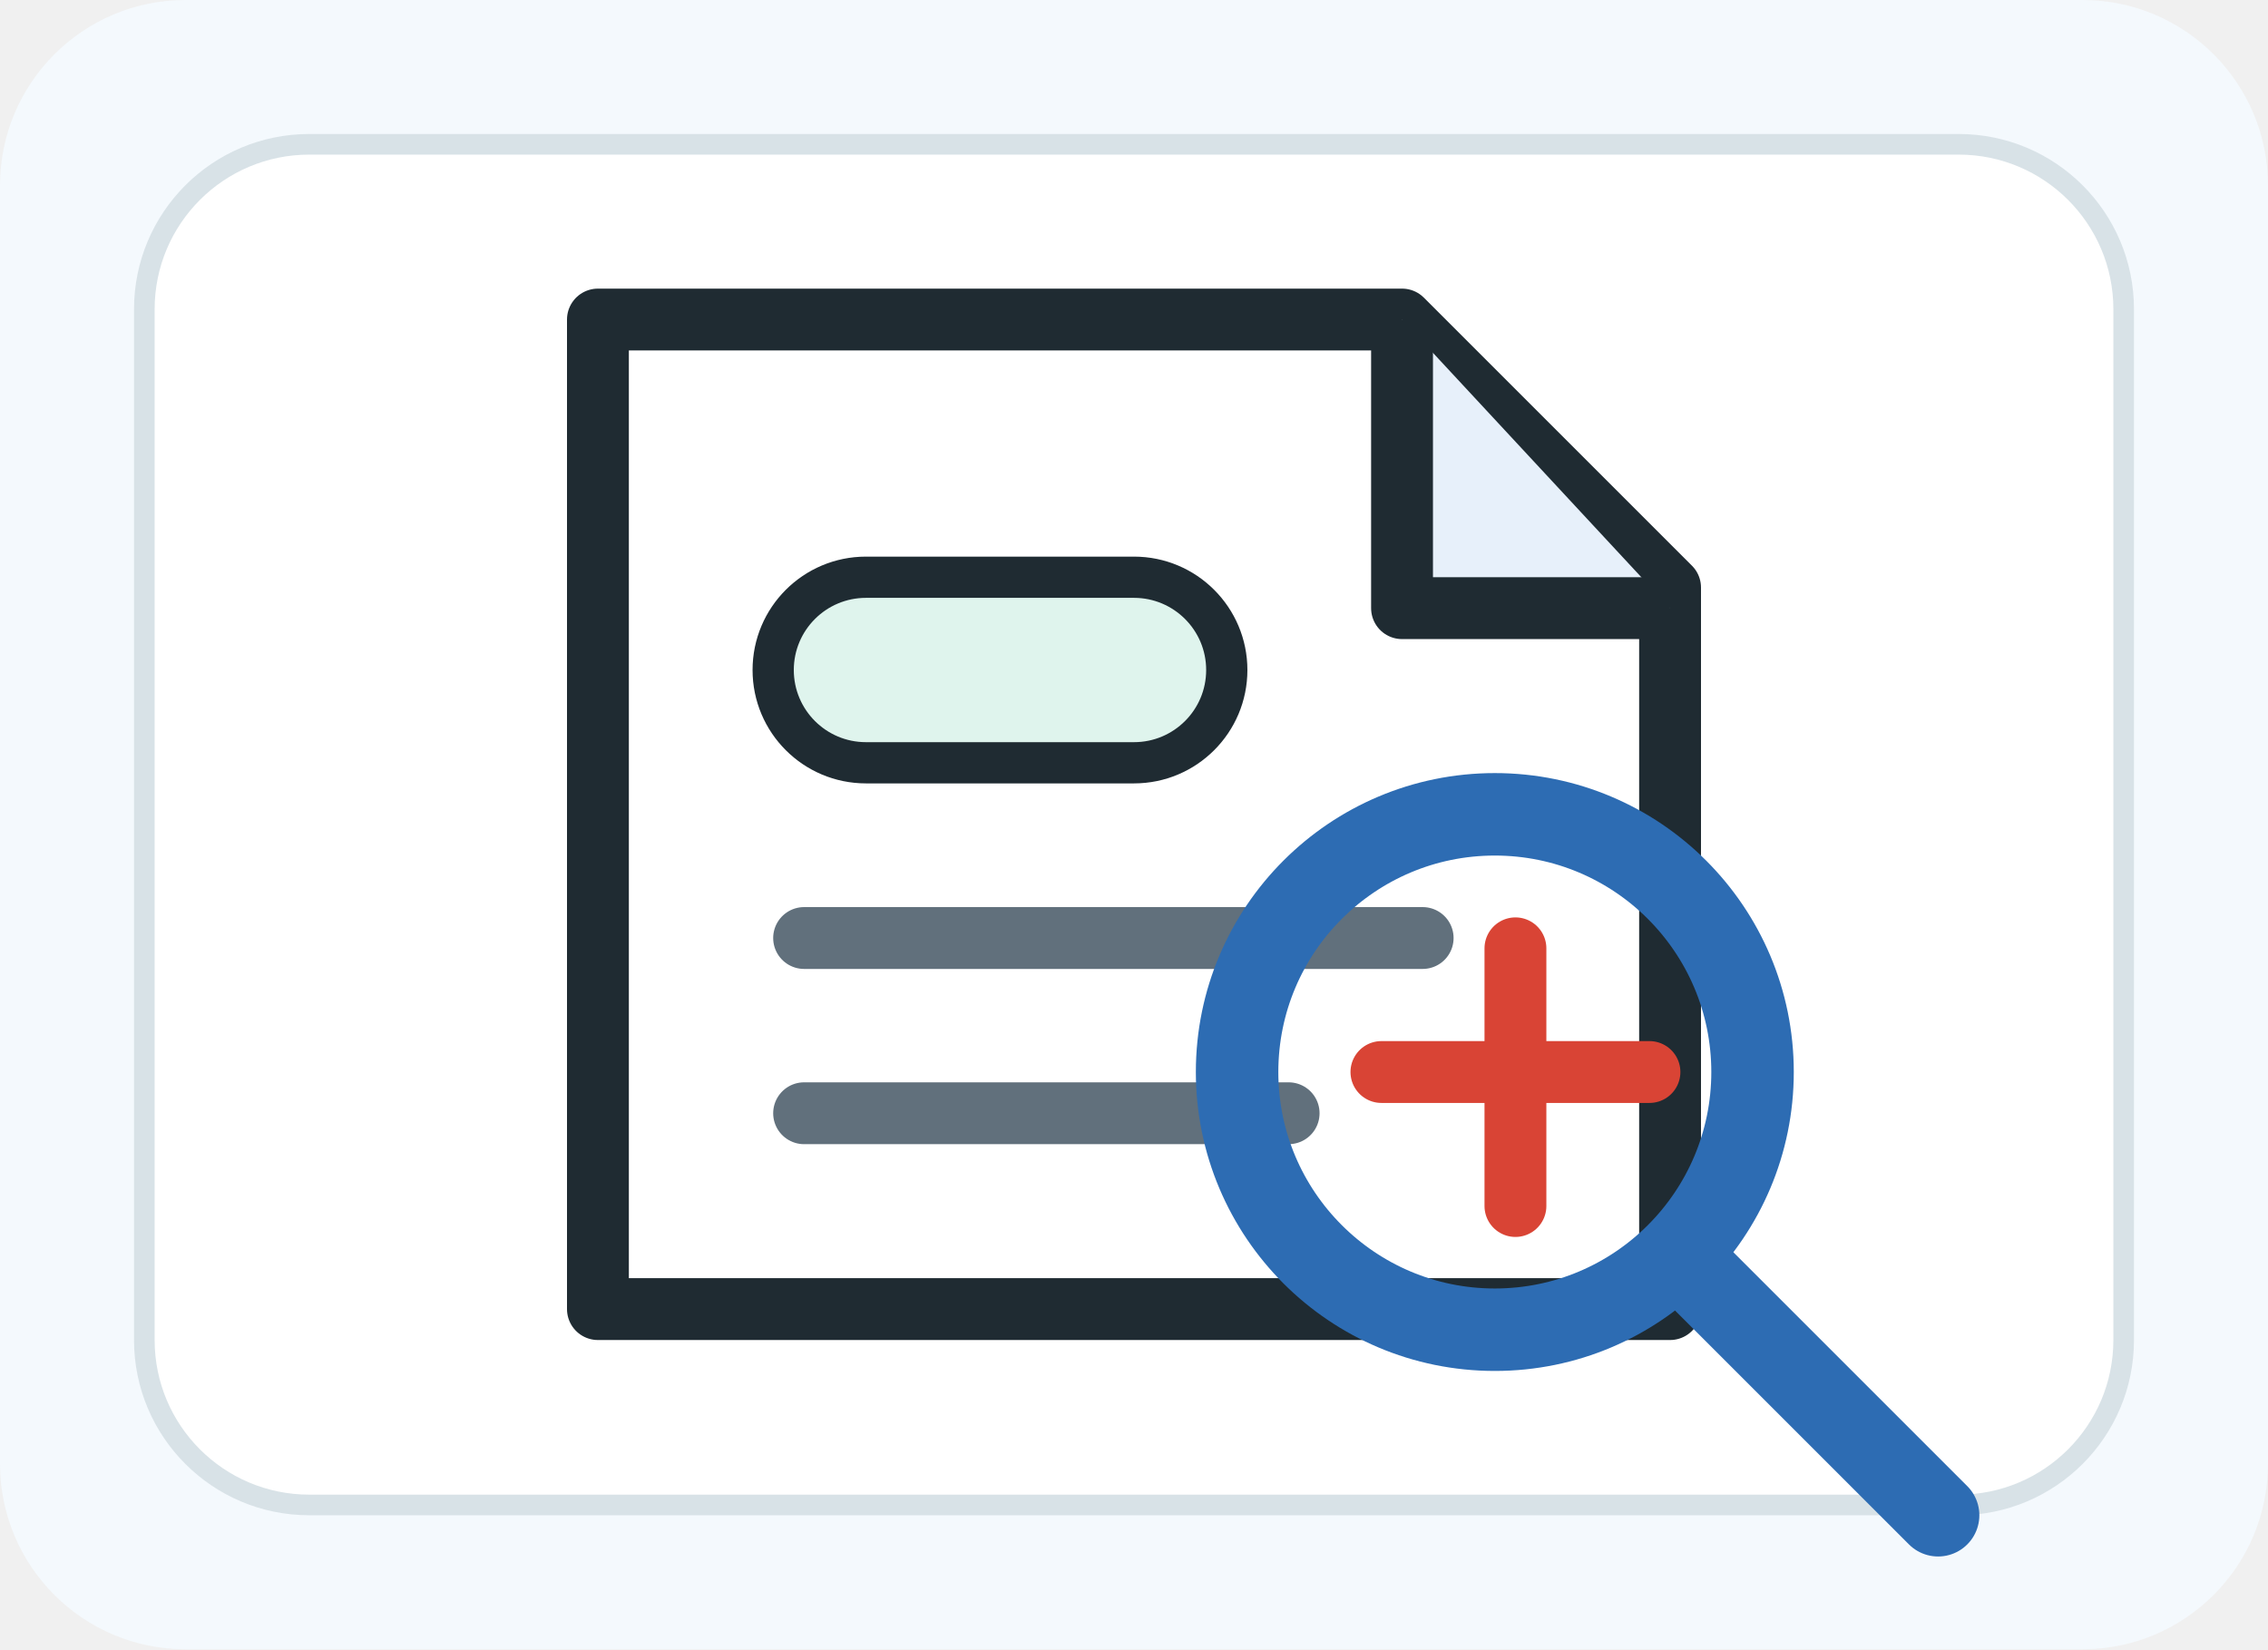
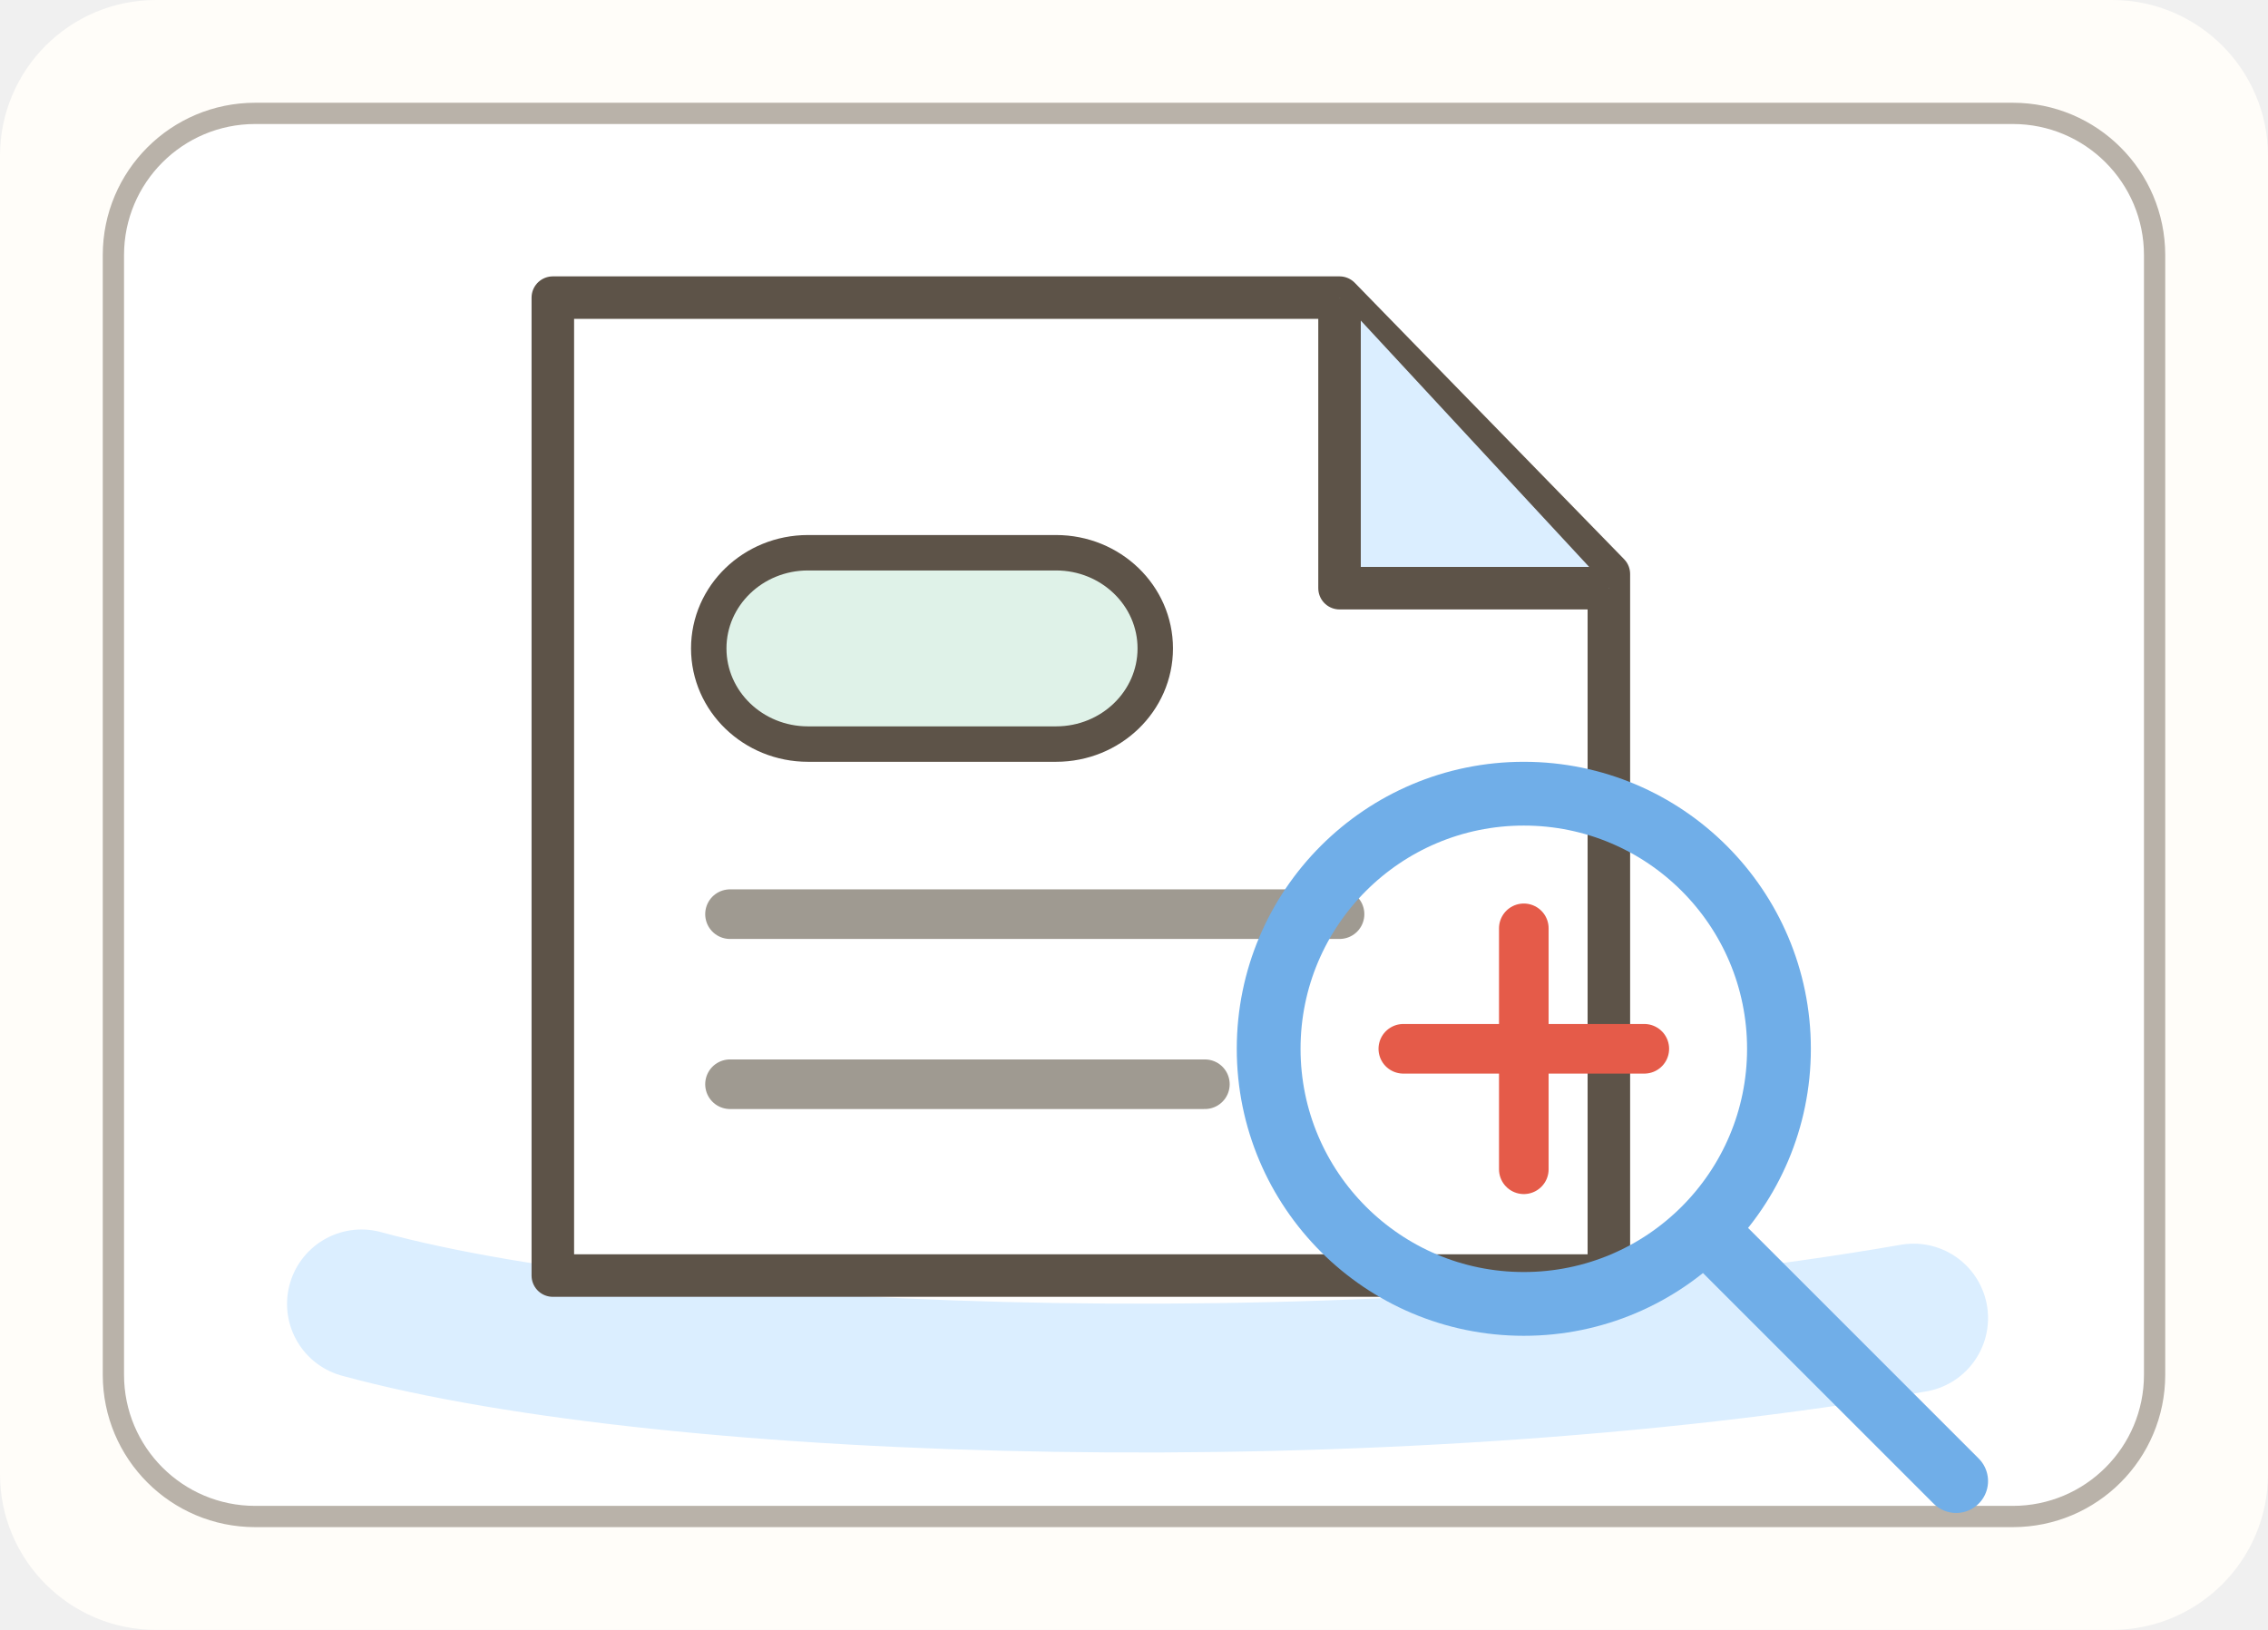
- <svg xmlns="http://www.w3.org/2000/svg" viewBox="0 0 220 160" role="img" aria-labelledby="title desc">
-   <rect width="220" height="160" rx="18" fill="#f4f9fd" />
-   <rect x="14" y="14" width="192" height="132" rx="16" fill="#ffffff" stroke="#d8e2e7" stroke-width="2" />
-   <path d="M58 31h78l26 26v70H58V31Z" fill="#ffffff" stroke="#1f2b32" stroke-width="6" stroke-linejoin="round" />
-   <path d="M136 31v28h26" fill="#e7f0fa" stroke="#1f2b32" stroke-width="6" stroke-linejoin="round" />
-   <rect x="75" y="56" width="44" height="18" rx="9" fill="#dff4ed" stroke="#1f2b32" stroke-width="4" />
-   <path d="M78 91h60M78 108h47" stroke="#61707c" stroke-width="6" stroke-linecap="round" />
-   <circle cx="145" cy="104" r="25" fill="none" stroke="#2d6cb3" stroke-width="8" />
-   <path d="M163 122l25 25" stroke="#2d6cb3" stroke-width="8" stroke-linecap="round" />
-   <path d="M147 92v25M134 104h26" stroke="#d94435" stroke-width="6" stroke-linecap="round" />
+ <svg xmlns="http://www.w3.org/2000/svg" viewBox="0 0 320 230" role="img" aria-labelledby="title desc">
+   <rect width="320" height="230" rx="22" fill="#fffdf9" />
+   <rect x="16" y="16" width="288" height="198" rx="20" fill="#ffffff" stroke="#b9b2a9" stroke-width="3" />
+   <path d="M51 184c44 12 144 15 219 2" fill="none" stroke="#dbeeff" stroke-width="21" stroke-linecap="round" />
+   <path d="M78 42h111l38 39v99H78V42Z" fill="#ffffff" stroke="#5d5348" stroke-width="6" stroke-linejoin="round" />
+   <path d="M189 42v41h38" fill="#dbeeff" stroke="#5d5348" stroke-width="6" stroke-linejoin="round" />
+   <rect x="100" y="78" width="63" height="27" rx="14" fill="#dff2e8" stroke="#5d5348" stroke-width="5" />
+   <path d="M103 129h86M103 153h67" stroke="#9f9a91" stroke-width="7" stroke-linecap="round" />
+   <circle cx="215" cy="148" r="36" fill="none" stroke="#70aee8" stroke-width="9" />
+   <path d="M241 174l35 35" stroke="#70aee8" stroke-width="9" stroke-linecap="round" />
+   <path d="M215 131v34M198 148h34" stroke="#e55b49" stroke-width="7" stroke-linecap="round" />
</svg>
